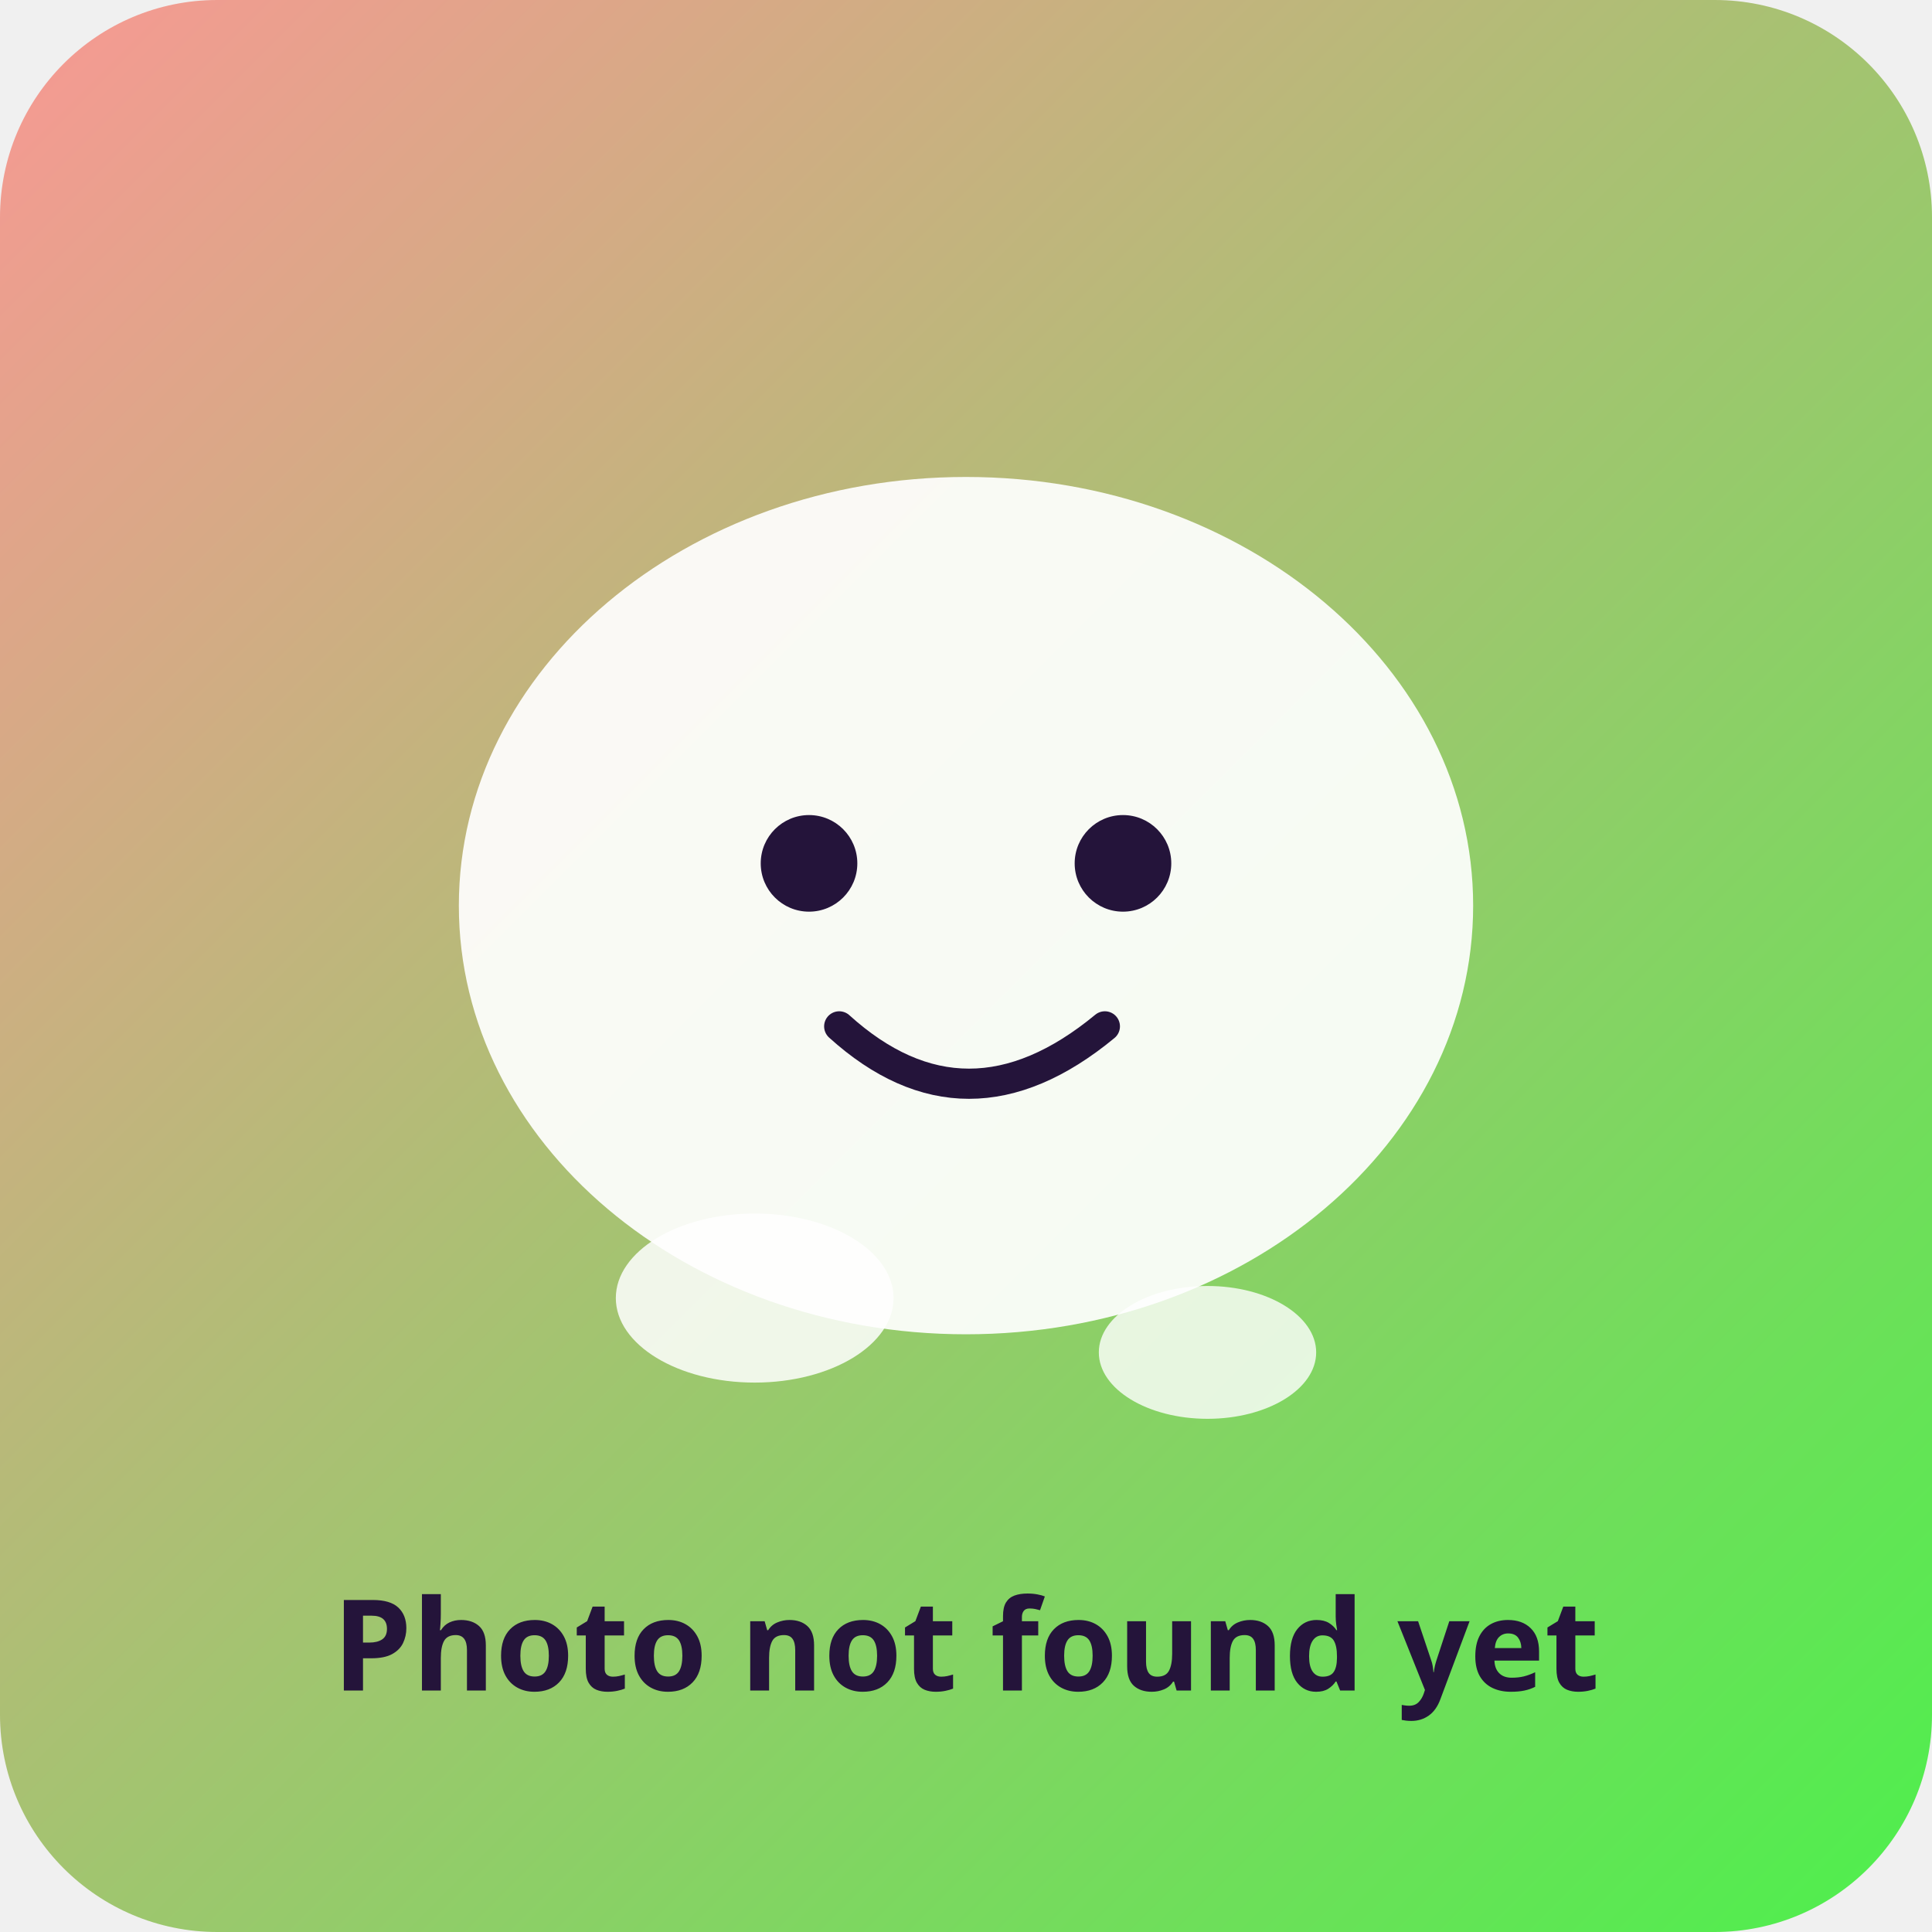
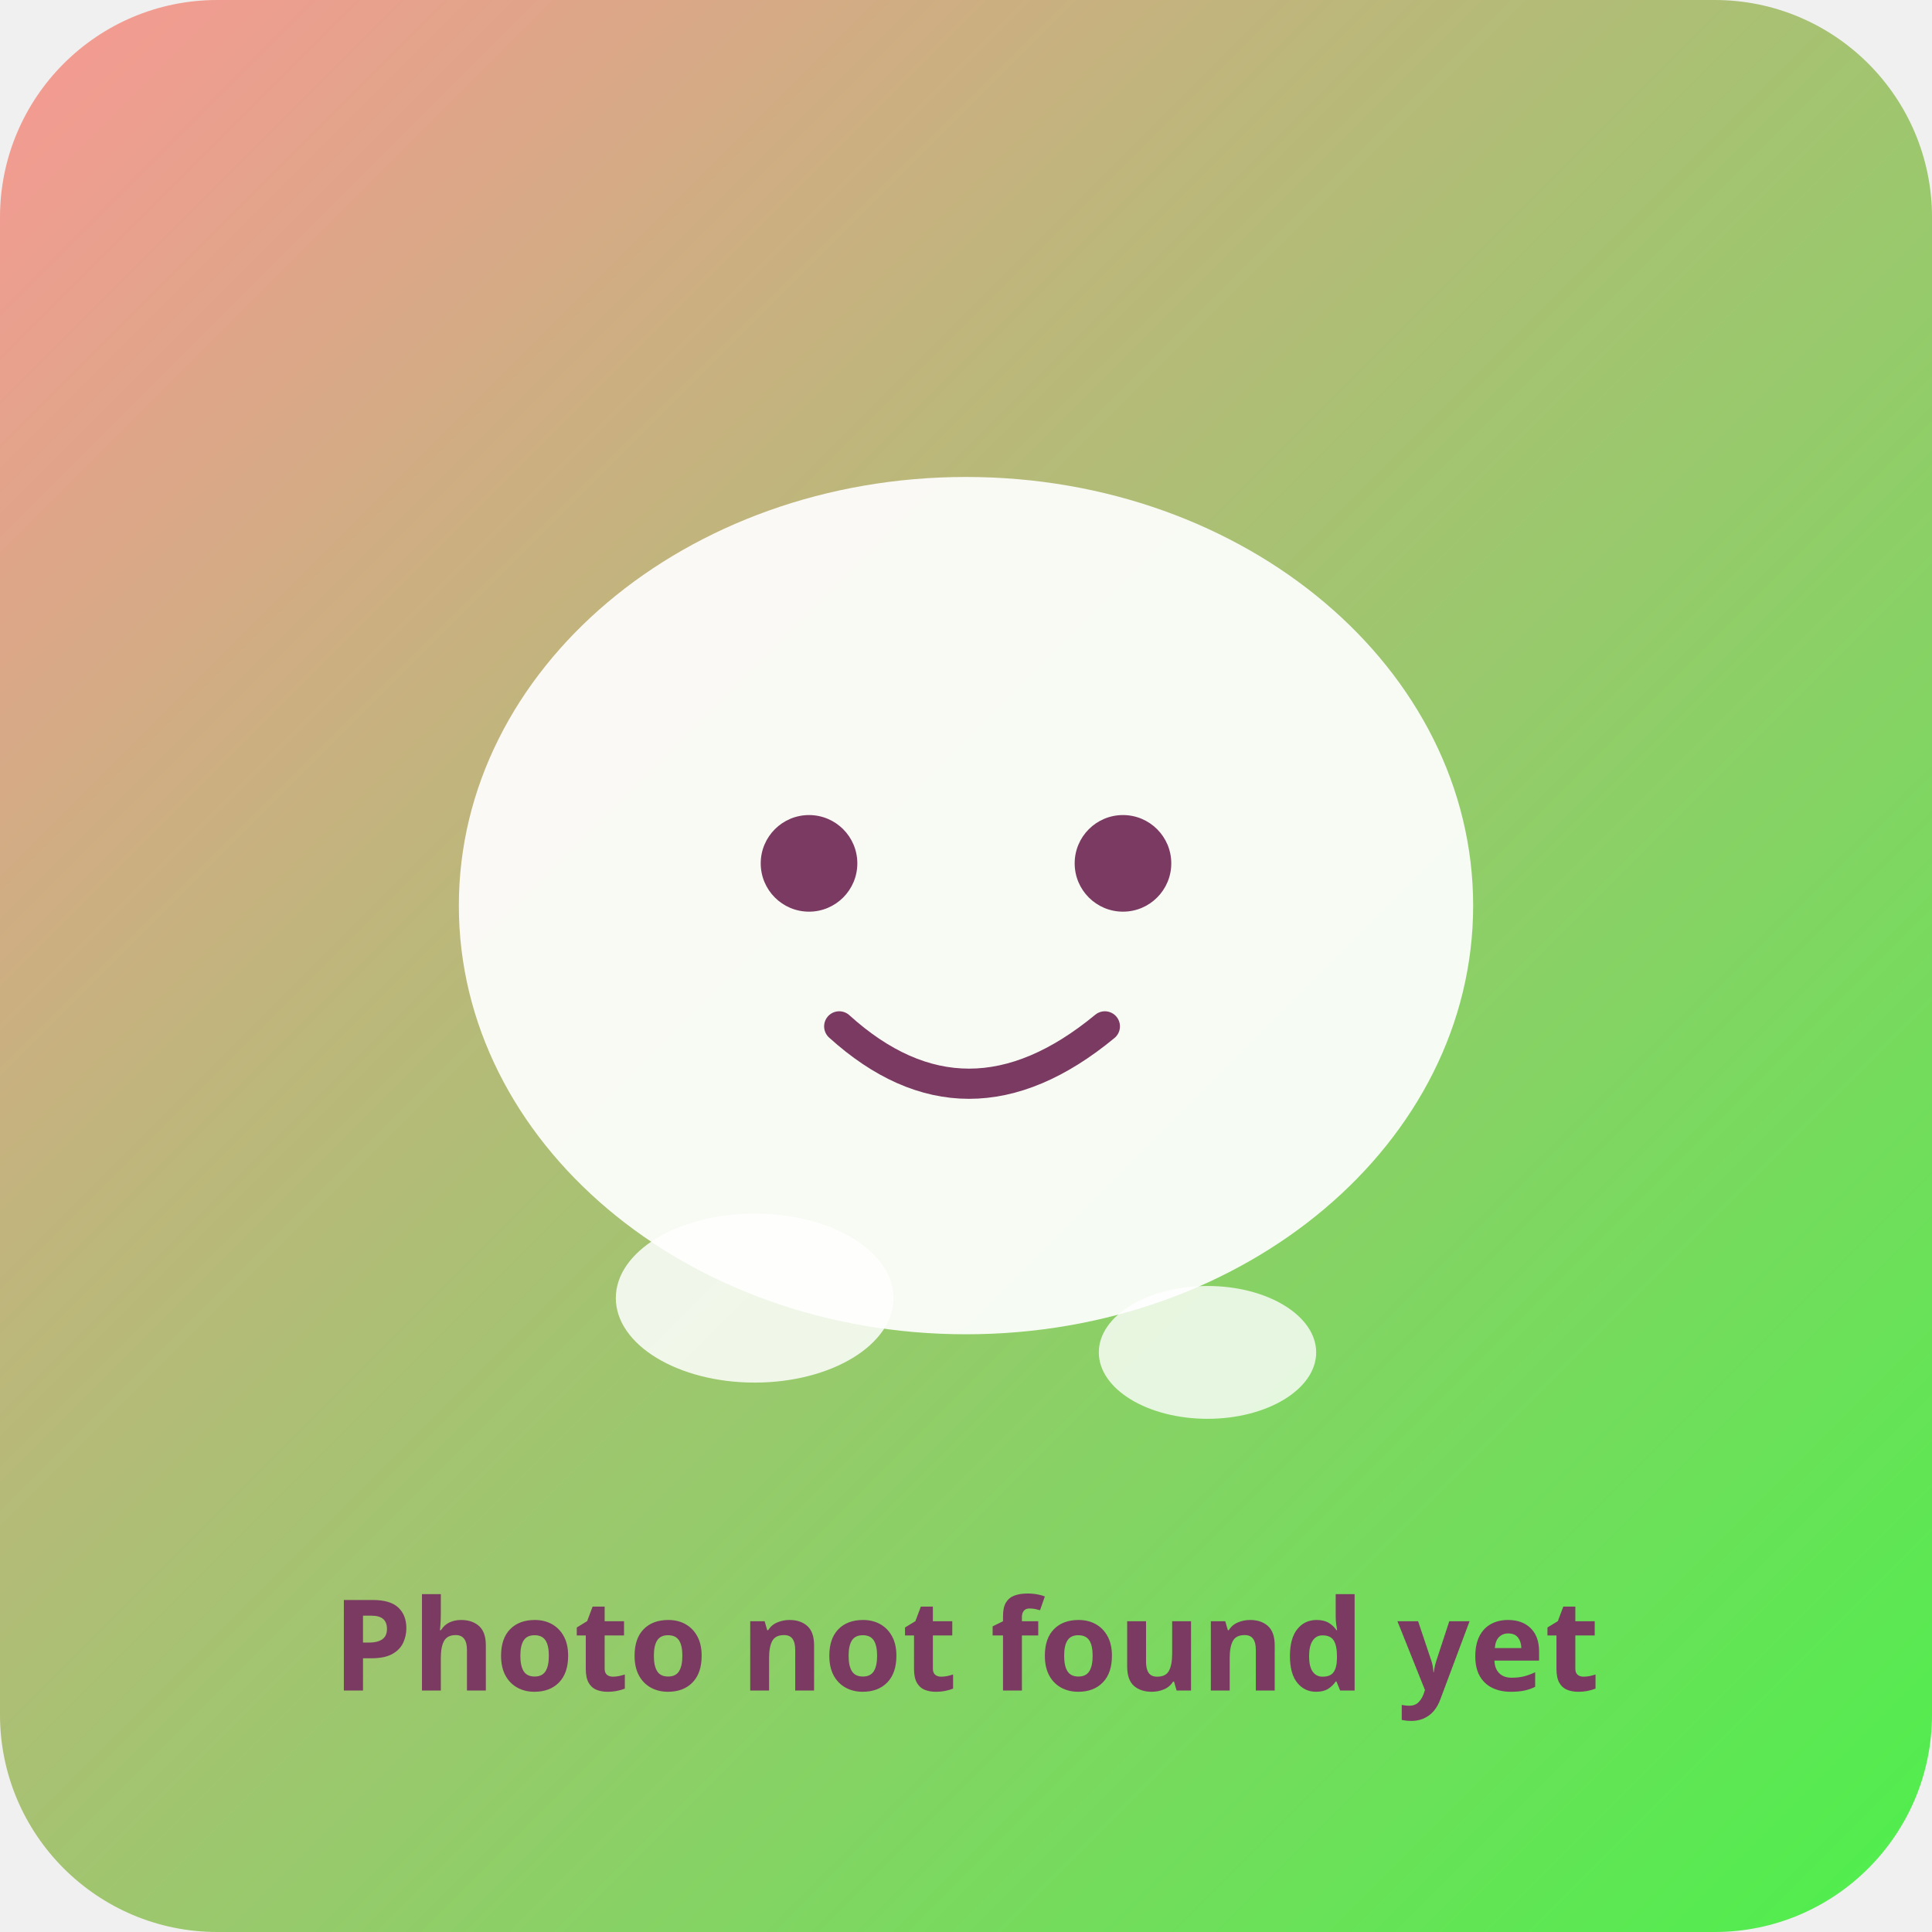
<svg xmlns="http://www.w3.org/2000/svg" viewBox="0 0 640 640" role="img" aria-label="Placeholder drawing, not a photo of World's Smallest NeeDoh">
  <defs>
    <linearGradient id="g" x1="0" y1="0" x2="1" y2="1">
      <stop offset="0" stop-color="hsl(2 90% 78%)" />
      <stop offset="1" stop-color="hsl(120 85% 62%)" />
    </linearGradient>
  </defs>
  <rect width="640" height="640" rx="72" fill="url(#g)" />
  <ellipse cx="320" cy="300" rx="168" ry="142" fill="#fff" opacity="0.92" />
  <ellipse cx="250" cy="430" rx="46" ry="28" fill="#fff" opacity="0.85" />
  <ellipse cx="400" cy="448" rx="36" ry="22" fill="#fff" opacity="0.8" />
-   <circle cx="268" cy="286" r="16" fill="#24143a" />
-   <circle cx="372" cy="286" r="16" fill="#24143a" />
-   <path d="M278 340 Q320 378 366 340" fill="none" stroke="#24143a" stroke-width="10" stroke-linecap="round" />
-   <text x="320" y="560" text-anchor="middle" font-family="Nunito, sans-serif" font-size="42" font-weight="700" fill="#24143a">Photo not found yet</text>
+   <circle cx="268" cy="286" r="16" fill="#7a3a62" />
+   <circle cx="372" cy="286" r="16" fill="#7a3a62" />
+   <path d="M278 340 Q320 378 366 340" fill="none" stroke="#7a3a62" stroke-width="10" stroke-linecap="round" />
+   <text x="320" y="560" text-anchor="middle" font-family="Nunito, sans-serif" font-size="42" font-weight="700" fill="#7a3a62">Photo not found yet</text>
</svg>
